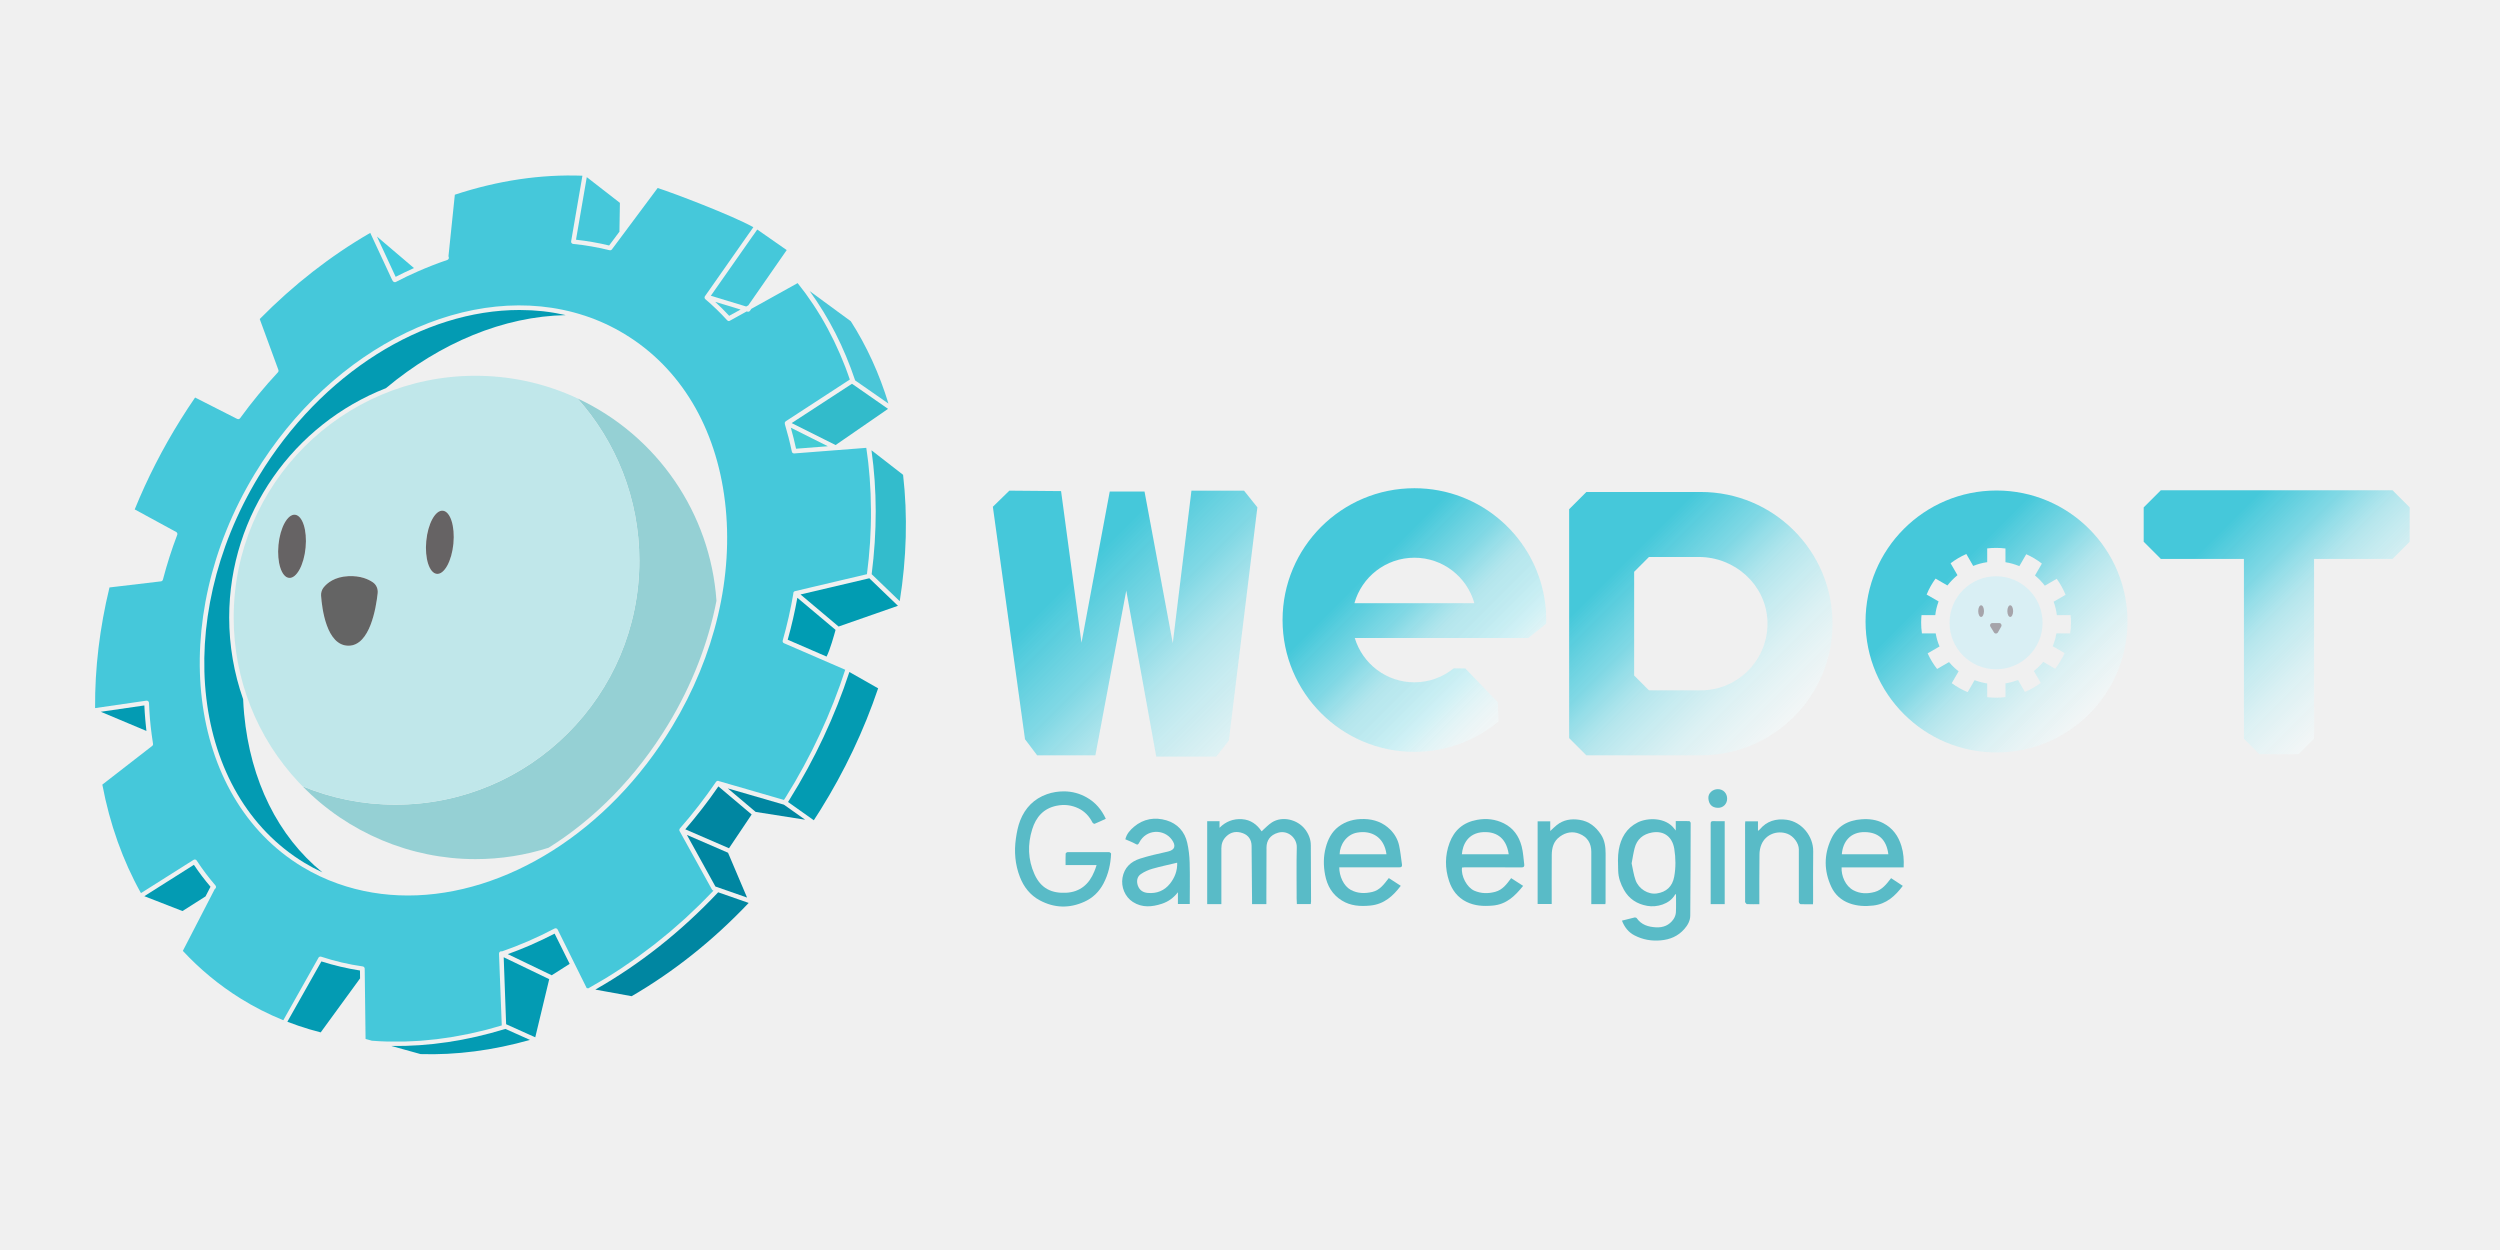
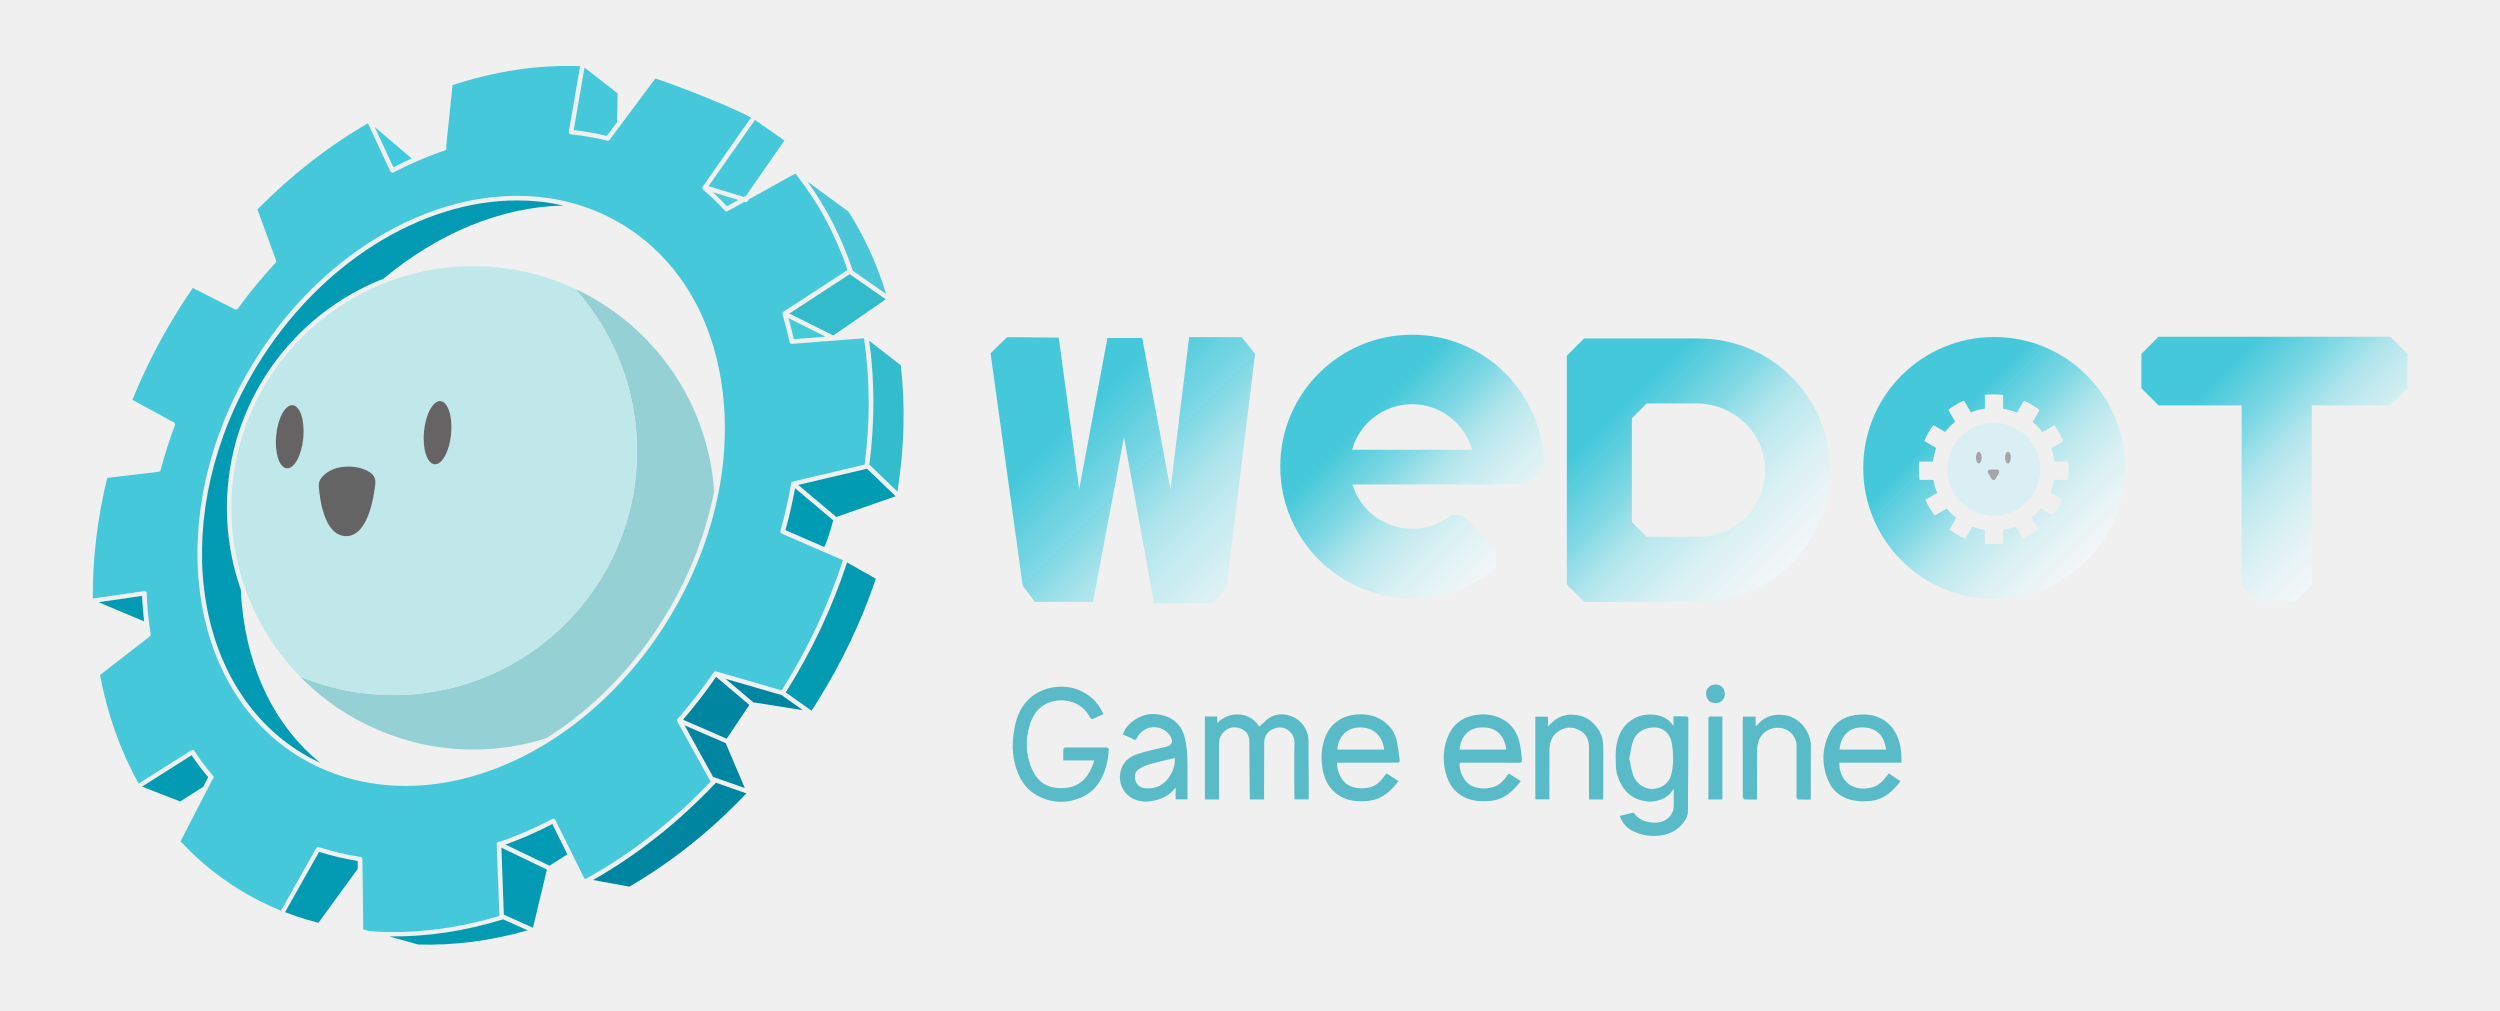
- <svg xmlns="http://www.w3.org/2000/svg" xmlns:xlink="http://www.w3.org/1999/xlink" version="1.1" id="图层_4" x="0px" y="0px" viewBox="0 0 1024 512" xml:space="preserve" width="1024" height="512">
+ <svg xmlns="http://www.w3.org/2000/svg" xmlns:xlink="http://www.w3.org/1999/xlink" version="1.1" id="图层_4" x="0px" y="0px" viewBox="0 0 1024 414" xml:space="preserve" width="1024" height="414">
  <defs id="defs64">
    <linearGradient id="linearGradient116" gradientUnits="userSpaceOnUse" x1="499.935" y1="165.775" x2="543.73" y2="209.57">
      <stop offset="0.25" style="stop-color:#45C8DA" id="stop112" />
      <stop offset="0.45" style="stop-color:#73d5e3;stop-opacity:0.9;" id="stop113" />
      <stop offset="0.6" style="stop-color:#a2e3ec;stop-opacity:0.75;" id="stop114" />
      <stop offset="0.8" style="stop-color:#d0f1f5;stop-opacity:0.65;" id="stop115" />
      <stop offset="1" style="stop-color:#f3fbfc;stop-opacity:0.5;" id="stop116" />
    </linearGradient>
    <linearGradient id="linearGradient111" gradientUnits="userSpaceOnUse" x1="440.319" y1="177.803" x2="480.691" y2="218.176">
      <stop offset="0.25" style="stop-color:#45C8DA" id="stop107" />
      <stop offset="0.45" style="stop-color:#73d5e3;stop-opacity:0.9;" id="stop108" />
      <stop offset="0.6" style="stop-color:#a2e3ec;stop-opacity:0.75;" id="stop109" />
      <stop offset="0.8" style="stop-color:#d0f1f5;stop-opacity:0.65;" id="stop110" />
      <stop offset="1" style="stop-color:#f3fbfc;stop-opacity:0.5;" id="stop111" />
    </linearGradient>
    <linearGradient id="linearGradient106" gradientUnits="userSpaceOnUse" x1="365.963" y1="174.902" x2="413.085" y2="222.025">
      <stop offset="0.25" style="stop-color:#45C8DA" id="stop102" />
      <stop offset="0.45" style="stop-color:#73d5e3;stop-opacity:0.9;" id="stop103" />
      <stop offset="0.6" style="stop-color:#a2e3ec;stop-opacity:0.75;" id="stop104" />
      <stop offset="0.8" style="stop-color:#d0f1f5;stop-opacity:0.65;" id="stop105" />
      <stop offset="1" style="stop-color:#f3fbfc;stop-opacity:0.5;" id="stop106" />
    </linearGradient>
    <linearGradient id="linearGradient101" gradientUnits="userSpaceOnUse" x1="313.299" y1="177.354" x2="353.848" y2="217.903">
      <stop offset="0.25" style="stop-color:#45C8DA" id="stop97" />
      <stop offset="0.45" style="stop-color:#73d5e3;stop-opacity:0.9;" id="stop98" />
      <stop offset="0.6" style="stop-color:#a2e3ec;stop-opacity:0.75;" id="stop99" />
-       <stop offset="0.8" style="stop-color:#d0f1f5;stop-opacity:1;" id="stop100" />
+       <stop offset="0.8" style="stop-color:#d0f1f5;stop-opacity:0.65;" id="stop100" />
      <stop offset="1" style="stop-color:#f3fbfc;stop-opacity:0.5;" id="stop101" />
    </linearGradient>
    <linearGradient id="SVGID_00000163789698304475203470000008579991115055182754_-3" gradientUnits="userSpaceOnUse" x1="246.123" y1="170.508" x2="308.232" y2="232.617">
      <stop offset="0.25" style="stop-color:#45C8DA" id="stop31-8" />
      <stop offset="0.45" style="stop-color:#73d5e3;stop-opacity:0.9;" id="stop80-7" />
      <stop offset="0.6" style="stop-color:#a2e3ec;stop-opacity:0.75;" id="stop68-4" />
      <stop offset="0.798" style="stop-color:#d0f1f5;stop-opacity:0.65;" id="stop73-2" />
      <stop offset="1" style="stop-color:#f3fbfc;stop-opacity:0.5;" id="stop87-7" />
    </linearGradient>
    <linearGradient xlink:href="#linearGradient116" id="linearGradient94" gradientUnits="userSpaceOnUse" x1="499.935" y1="165.775" x2="543.73" y2="209.57" />
    <linearGradient xlink:href="#linearGradient111" id="linearGradient95" gradientUnits="userSpaceOnUse" x1="440.319" y1="177.803" x2="480.691" y2="218.176" />
    <linearGradient xlink:href="#linearGradient106" id="linearGradient96" gradientUnits="userSpaceOnUse" x1="365.963" y1="174.902" x2="413.085" y2="222.025" />
    <linearGradient xlink:href="#linearGradient101" id="linearGradient97" gradientUnits="userSpaceOnUse" x1="313.299" y1="177.354" x2="353.848" y2="217.903" />
  </defs>
  <style type="text/css" id="style1">
	.st0{fill:url(#SVGID_1_);}
	.st1{fill:#039BB3;stroke:#FFFFFF;stroke-width:0.992;stroke-linecap:round;stroke-linejoin:round;stroke-miterlimit:10;}
	.st2{fill:#95D0D4;stroke:#FFFFFF;stroke-width:0.992;stroke-miterlimit:10;}
	.st3{fill:#C0E7EA;}
	.st4{fill:none;stroke:#FFFFFF;stroke-width:0.992;stroke-miterlimit:10;}
	.st5{fill:#666364;}
	.st6{fill:#646464;}
	.st7{fill:#45C8DA;stroke:#FFFFFF;stroke-width:0.992;stroke-linecap:round;stroke-linejoin:round;stroke-miterlimit:10;}
	.st8{fill:#32BBCB;stroke:#FFFFFF;stroke-width:0.992;stroke-linecap:round;stroke-linejoin:round;stroke-miterlimit:10;}
	.st9{fill:#019CB2;stroke:#FFFFFF;stroke-width:0.992;stroke-linecap:round;stroke-linejoin:round;stroke-miterlimit:10;}
	.st10{fill:#0086A1;stroke:#FFFFFF;stroke-width:0.992;stroke-linecap:round;stroke-linejoin:round;stroke-miterlimit:10;}
	.st11{fill:#3FCADD;stroke:#FFFFFF;stroke-width:0.992;stroke-linecap:round;stroke-linejoin:round;stroke-miterlimit:10;}
	.st12{fill:#4ACADA;stroke:#FFFFFF;stroke-width:0.992;stroke-linecap:round;stroke-linejoin:round;stroke-miterlimit:10;}
	.st13{fill:#009CB3;stroke:#FFFFFF;stroke-width:0.992;stroke-linecap:round;stroke-linejoin:round;stroke-miterlimit:10;}
	.st14{fill:#33BCCC;stroke:#FFFFFF;stroke-width:0.992;stroke-linecap:round;stroke-linejoin:round;stroke-miterlimit:10;}
	.st15{fill:#43CCD4;stroke:#FFFFFF;stroke-width:0.992;stroke-linecap:round;stroke-linejoin:round;stroke-miterlimit:10;}
	.st16{fill:#4AC6D8;stroke:#FFFFFF;stroke-width:0.992;stroke-linecap:round;stroke-linejoin:round;stroke-miterlimit:10;}
	.st17{fill:#039BB2;stroke:#FFFFFF;stroke-width:0.992;stroke-linecap:round;stroke-linejoin:round;stroke-miterlimit:10;}
	.st18{fill:url(#SVGID_00000031918329305661806560000013481626714713804435_);}
	.st19{fill:url(#SVGID_00000052074692473146166420000014073522574086860445_);}
	.st20{fill:url(#SVGID_00000013891789681534132390000007234508302796126619_);}
	.st21{fill:#D9EFF4;}
	.st22{fill:#A6A4AA;}
	.st23{fill:url(#SVGID_00000016037355769388288190000018374799492484434086_);}
	.st24{fill:#59BBC7;}
	.st25{fill:url(#SVGID_00000127013451408738508890000006830396803497918890_);}
	.st26{fill:none;}
	.st27{fill:#039BB3;}
	.st28{fill:#95D0D4;}
	.st29{fill:#45C8DA;}
	.st30{fill:#32BBCB;}
	.st31{fill:#019CB2;}
	.st32{fill:#0086A1;}
	.st33{fill:#3FCADD;}
	.st34{fill:#4ACADA;}
	.st35{fill:#009CB3;}
	.st36{fill:#33BCCC;}
	.st37{fill:#43CCD4;}
	.st38{fill:#4AC6D8;}
	.st39{fill:#039BB2;}
	.st40{fill:url(#SVGID_00000183928788038122311590000008959641642962662031_);}
	.st41{fill:url(#SVGID_00000103254394115248746500000007954516804238988197_);}
	.st42{fill:url(#SVGID_00000075882310996937415320000012932923057009567360_);}
	.st43{fill:url(#SVGID_00000183946555333433480600000016128002491720684683_);}
	.st44{fill:url(#SVGID_00000009557397835014597260000001775053676381569927_);}
	.st45{fill:url(#SVGID_00000101781421024456693840000008756121804441578658_);}
	.st46{fill:url(#SVGID_00000099658145593202827290000002423522037563722629_);}
	.st47{fill:url(#SVGID_00000015330298315246003220000005647962077857602709_);}
	.st48{fill:url(#SVGID_00000017489681196715622890000004793329624792334467_);}
</style>
-   <g id="g68" style="display:inline" transform="matrix(1.879056,0,0,1.879056,-47.55036,-117.4741)">
+   <g id="g68" style="display:inline" transform="matrix(1.879056,0,0,1.879056,-48.4931,-162.3531)">
    <path class="st26" d="m 160.942,136.17 c -2.67,-1.61 -5.51,-2.92 -8.44,-3.89 -13.67,-0.84 -27.88,4.27 -40.2,13.81 5.24,-1.71 10.82,-2.65 16.63,-2.65 7.51,0 14.78,1.52 21.6,4.52 17.23,7.59 29.06,23.54 31.57,41.84 0.86,-6.01 0.97,-12 0.27,-17.83 -1.91,-15.87 -9.52,-28.59 -21.43,-35.8 z" id="path8-4" style="fill:none" />
    <path class="st26" d="m 141.512,249.28 c -4.04,0.97 -8.25,1.5 -12.59,1.5 -14.8,0 -29.09,-6.2 -39.2,-17.01 -4.36,-4.66 -7.8,-9.99 -10.23,-15.74 0,0.01 0,0.02 0,0.03 1.5,15.81 8.54,28.65 19.82,36.14 13.39,4.75 28.48,2.61 42.2,-4.92 z" id="path9-8" style="fill:none" />
    <path class="st27" d="m 91.693,250.61 c 0.62,0.37 1.24,0.73 1.88,1.07 0.21,0.11 0.42,0.21 0.64,0.32 0.43,0.22 0.85,0.44 1.29,0.64 0.02,0.01 0.05,0.02 0.07,0.03 -9.66,-7.85 -15.67,-19.95 -17.05,-34.51 -0.1,-1.07 -0.17,-2.15 -0.22,-3.23 -1.99,-5.66 -3.04,-11.67 -3.04,-17.81 0,-22.72 14.19,-42.17 34.17,-49.99 11.85,-9.9 25.67,-15.66 39.19,-15.92 -0.11,-0.02 -0.22,-0.05 -0.32,-0.07 -0.6,-0.13 -1.2,-0.25 -1.8,-0.36 -0.19,-0.03 -0.38,-0.07 -0.57,-0.1 -0.74,-0.12 -1.48,-0.23 -2.22,-0.31 -0.11,-0.01 -0.23,-0.02 -0.34,-0.03 -0.65,-0.07 -1.3,-0.12 -1.96,-0.16 -0.2,-0.01 -0.41,-0.02 -0.61,-0.03 -0.76,-0.04 -1.52,-0.06 -2.28,-0.06 -20.88,0 -43.17,13.7 -56.84,36.29 -19.11,31.54 -14.62,69.33 10.01,84.23 z" id="path10-8" style="fill:#039bb3" />
    <path class="st28" d="m 170.963,220.41 c 5.18,-8.56 8.73,-17.72 10.52,-26.92 -1.31,-19.05 -12.89,-36.01 -30.32,-44.14 8.4,9.4 13.51,21.79 13.51,35.39 0,29.37 -23.81,53.18 -53.18,53.18 -7.17,0 -13.99,-1.43 -20.23,-4 9.87,10.1 23.53,15.87 37.67,15.87 5.56,0 10.93,-0.87 15.96,-2.48 10.01,-6.25 19.12,-15.41 26.07,-26.9 z" id="path11-2" style="fill:#95d0d4" />
    <path class="st3" d="m 164.673,184.74 c 0,-13.6 -5.11,-25.99 -13.51,-35.39 -0.34,-0.16 -0.69,-0.33 -1.04,-0.48 -6.7,-2.94 -13.83,-4.44 -21.2,-4.44 -29.05,0 -52.68,23.63 -52.68,52.68 0,13.42 5.04,26.2 14.21,35.98 0.26,0.28 0.54,0.54 0.81,0.82 6.24,2.57 13.06,4 20.23,4 29.37,0.01 53.18,-23.8 53.18,-53.17 z m -46.46,-4.29 c 0.36,-3.8 1.97,-6.76 3.61,-6.61 1.63,0.15 2.67,3.36 2.31,7.16 -0.36,3.8 -1.97,6.76 -3.61,6.61 -1.63,-0.15 -2.66,-3.36 -2.31,-7.16 z m -26.29,1.44 c -0.36,3.8 -1.97,6.76 -3.61,6.61 -1.63,-0.15 -2.67,-3.36 -2.31,-7.16 0.36,-3.8 1.97,-6.76 3.61,-6.61 1.63,0.15 2.67,3.35 2.31,7.16 z m 9.38,21.37 c -4.84,0.04 -5.82,-8.21 -6.01,-10.92 -0.05,-0.65 0.15,-1.29 0.57,-1.8 0.78,-0.95 2.39,-2.29 5.38,-2.44 2.63,-0.13 4.35,0.64 5.35,1.35 0.75,0.52 1.13,1.43 1.03,2.33 -0.34,3.23 -1.67,11.44 -6.32,11.48 z" id="path12-4" style="fill:#c0e7ea" />
    <path class="st5" d="m 89.613,174.72 c -1.63,-0.15 -3.25,2.81 -3.61,6.61 -0.36,3.8 0.68,7.01 2.31,7.16 1.63,0.15 3.25,-2.81 3.61,-6.61 0.36,-3.8 -0.68,-7 -2.31,-7.16 z" id="path13-5" style="fill:#666364" />
    <path class="st5" d="m 120.533,187.61 c 1.63,0.15 3.25,-2.81 3.61,-6.61 0.36,-3.8 -0.68,-7.01 -2.31,-7.16 -1.63,-0.15 -3.25,2.81 -3.61,6.61 -0.36,3.8 0.67,7.01 2.31,7.16 z" id="path14-5" style="fill:#666364" />
    <path class="st6" d="m 106.593,189.46 c -1.01,-0.7 -2.73,-1.47 -5.35,-1.35 -2.99,0.14 -4.61,1.49 -5.38,2.44 -0.41,0.51 -0.61,1.14 -0.57,1.8 0.19,2.7 1.16,10.96 6.01,10.92 4.65,-0.04 5.98,-8.25 6.33,-11.47 0.09,-0.92 -0.29,-1.82 -1.04,-2.34 z" id="path15-1" style="fill:#646464" />
    <path class="st29" d="m 153.213,101.13 -2.35,13.64 c 2.44,0.27 4.86,0.69 7.22,1.26 l 2.27,-3.04 c -0.01,-0.05 -0.02,-0.1 -0.02,-0.15 l 0.1,-6.1 z" id="path16-7" style="fill:#45c8da" />
    <path class="st27" d="m 56.773,216.29 -9.5,1.38 9.95,4.18 c -0.06,-0.51 -0.11,-1.04 -0.16,-1.56 -0.03,-0.31 -0.07,-0.62 -0.09,-0.94 -0.09,-1.02 -0.16,-2.03 -0.2,-3.06 z" id="path17-1" style="fill:#039bb3" />
    <path class="st27" d="m 67.573,251.03 -10.81,6.84 8.32,3.24 4.97,-3.16 c 0.02,-0.01 0.03,-0.02 0.05,-0.03 l 1.09,-2.11 c -1.26,-1.47 -2.48,-3.08 -3.62,-4.78 z" id="path18-1" style="fill:#039bb3" />
    <path class="st29" d="m 190.373,112.55 -0.85,1.22 c -0.02,0.03 -0.04,0.05 -0.06,0.07 l -9.21,13.15 7.71,2.34 0.46,-0.25 8.37,-12.05 z" id="path19-5" style="fill:#45c8da" />
    <polygon class="st30" points="211.91,158.29 214.37,159.52 225.8,151.63 217.94,146.16 204.79,154.73 " id="polygon19-2" style="fill:#32bbcb" transform="translate(-6.917499,0.01049333)" />
    <polygon class="st31" points="206.72,192.09 215.02,199.08 227.96,194.56 225.55,192.25 221.72,188.56 " id="polygon20" style="fill:#019cb2" transform="translate(-6.917499,0.01049333)" />
-     <polygon class="st32" points="190.87,234.36 196.94,239.49 207.73,241.19 203.1,237.91 " id="polygon21" style="fill:#0086a1" transform="translate(-6.917499,0.01049333)" />
+     <polygon class="st32" points="196.94,239.49 207.73,241.19 203.1,237.91 190.87,234.36 " id="polygon21" style="fill:#0086a1" transform="translate(-6.917499,0.01049333)" />
    <polygon class="st27" points="147.31,287.91 148.9,288.62 151.94,275.95 142.02,271.17 142.55,285.77 " id="polygon22" style="fill:#039bb3" transform="translate(-6.917499,0.01049333)" />
    <path class="st27" d="m 146.202,266.03 c -0.87,0.45 -1.74,0.88 -2.62,1.3 -0.3,0.14 -0.6,0.27 -0.9,0.41 -0.58,0.27 -1.17,0.54 -1.75,0.8 -0.36,0.16 -0.73,0.31 -1.1,0.46 -0.53,0.22 -1.06,0.44 -1.59,0.65 -0.39,0.15 -0.78,0.3 -1.17,0.44 -0.36,0.14 -0.72,0.28 -1.08,0.41 l 9.58,4.61 3.91,-2.49 z" id="path22-7" style="fill:#039bb3" />
-     <polygon class="st32" points="188.17,255.75 195.07,258.16 190.92,248.39 181.95,244.5 " id="polygon23" style="fill:#0086a1" transform="translate(-6.917499,0.01049333)" />
+     <polygon class="st32" points="195.07,258.16 190.92,248.39 181.95,244.5 188.17,255.75 " id="polygon23" style="fill:#0086a1" transform="translate(-6.917499,0.01049333)" />
    <path class="st32" d="m 189.153,240.06 -7.25,-6.12 c -0.46,0.67 -0.93,1.33 -1.41,1.99 -0.1,0.13 -0.19,0.27 -0.28,0.4 -0.6,0.82 -1.21,1.63 -1.83,2.43 -0.12,0.16 -0.25,0.32 -0.38,0.48 -0.5,0.63 -0.99,1.26 -1.5,1.88 -0.22,0.27 -0.44,0.52 -0.66,0.79 -0.39,0.46 -0.77,0.93 -1.16,1.38 l 9.53,4.13 z" id="path23-6" style="fill:#0086a1" />
    <path class="st29" d="m 153.542,277.96 c 0.88,-0.49 1.75,-1 2.62,-1.52 0.34,-0.2 0.69,-0.39 1.03,-0.6 1.23,-0.75 2.45,-1.52 3.65,-2.32 0.29,-0.19 0.56,-0.39 0.85,-0.59 0.91,-0.62 1.83,-1.24 2.73,-1.89 0.45,-0.32 0.89,-0.67 1.33,-1 0.73,-0.54 1.45,-1.07 2.17,-1.63 0.49,-0.39 0.98,-0.79 1.47,-1.19 0.65,-0.53 1.31,-1.05 1.95,-1.59 0.51,-0.43 1.01,-0.88 1.51,-1.32 0.61,-0.53 1.22,-1.06 1.83,-1.61 0.51,-0.47 1.01,-0.95 1.51,-1.43 0.58,-0.55 1.17,-1.09 1.74,-1.66 0.5,-0.49 0.99,-1 1.48,-1.5 0.47,-0.48 0.95,-0.96 1.42,-1.45 l -0.07,-0.02 c -0.12,-0.04 -0.21,-0.12 -0.27,-0.23 l -7,-12.65 c -0.05,-0.07 -0.09,-0.15 -0.1,-0.23 -0.02,-0.14 0.01,-0.29 0.1,-0.4 2.82,-3.21 5.47,-6.64 7.9,-10.19 0.15,-0.22 0.44,-0.28 0.67,-0.14 l 14.13,4.09 c 0.07,-0.11 0.15,-0.22 0.22,-0.33 l 0.15,-0.24 c 0.69,-1.11 1.37,-2.23 2.03,-3.36 0.23,-0.4 0.45,-0.8 0.67,-1.2 0.42,-0.73 0.84,-1.47 1.24,-2.21 0.26,-0.47 0.5,-0.95 0.75,-1.43 0.36,-0.67 0.72,-1.34 1.06,-2.02 0.25,-0.5 0.49,-1 0.73,-1.51 0.32,-0.66 0.65,-1.32 0.96,-1.99 0.24,-0.51 0.46,-1.02 0.69,-1.53 0.3,-0.66 0.61,-1.33 0.89,-1.99 0.22,-0.52 0.43,-1.04 0.64,-1.56 0.28,-0.67 0.56,-1.33 0.82,-2 0.21,-0.52 0.39,-1.04 0.59,-1.57 0.26,-0.68 0.52,-1.35 0.76,-2.03 0.19,-0.52 0.36,-1.05 0.54,-1.58 0.21,-0.61 0.42,-1.22 0.62,-1.83 l -13.3,-5.76 c -0.26,-0.08 -0.41,-0.35 -0.33,-0.61 0.25,-0.87 0.48,-1.73 0.7,-2.6 0,0 0,-0.01 0,-0.01 0.22,-0.86 0.43,-1.72 0.62,-2.57 0.03,-0.13 0.05,-0.26 0.08,-0.39 0.16,-0.73 0.32,-1.45 0.46,-2.17 0.05,-0.24 0.09,-0.47 0.13,-0.7 0.11,-0.59 0.22,-1.18 0.32,-1.76 -0.01,-0.06 -0.01,-0.11 0,-0.17 0.04,-0.19 0.17,-0.35 0.36,-0.39 l 15.69,-3.7 c 0.09,-0.7 0.17,-1.4 0.24,-2.1 0.05,-0.44 0.11,-0.88 0.15,-1.31 0.08,-0.82 0.14,-1.64 0.2,-2.46 0.03,-0.37 0.07,-0.74 0.09,-1.11 0.07,-1.09 0.12,-2.18 0.15,-3.26 0,-0.09 0.01,-0.19 0.01,-0.28 0.04,-1.18 0.05,-2.36 0.04,-3.53 0,-0.27 -0.01,-0.54 -0.02,-0.82 -0.01,-0.89 -0.03,-1.78 -0.06,-2.67 -0.02,-0.42 -0.05,-0.83 -0.07,-1.24 -0.04,-0.73 -0.07,-1.47 -0.13,-2.2 -0.04,-0.48 -0.09,-0.95 -0.13,-1.43 -0.06,-0.66 -0.12,-1.32 -0.19,-1.98 -0.06,-0.51 -0.13,-1.02 -0.2,-1.53 -0.07,-0.54 -0.14,-1.08 -0.22,-1.62 l -15.71,1.22 c -0.01,0 -0.03,0 -0.04,0 -0.03,0 -0.05,-0.01 -0.07,-0.01 -0.03,0 -0.06,-0.01 -0.09,-0.02 -0.01,0 -0.02,-0.01 -0.04,-0.02 -0.09,-0.04 -0.17,-0.1 -0.22,-0.19 -0.03,-0.05 -0.05,-0.1 -0.06,-0.16 -0.22,-1.03 -0.45,-2.06 -0.71,-3.06 -0.11,-0.44 -0.24,-0.86 -0.36,-1.3 -0.15,-0.56 -0.3,-1.12 -0.46,-1.66 0,-0.01 0,-0.01 0,-0.02 -0.02,-0.08 -0.02,-0.17 0,-0.26 0,-0.01 0,-0.01 0,-0.02 0.01,-0.02 0,-0.04 0.01,-0.05 0.01,-0.01 0.01,-0.03 0.02,-0.04 0.03,-0.06 0.08,-0.1 0.12,-0.14 0,0 0,0 0,0 0,0 0,0 0,0 0.02,-0.02 0.03,-0.04 0.05,-0.06 l 13.97,-9.1 c -0.15,-0.44 -0.3,-0.87 -0.46,-1.3 -0.16,-0.46 -0.33,-0.92 -0.5,-1.37 -0.21,-0.55 -0.43,-1.08 -0.66,-1.62 -0.17,-0.43 -0.34,-0.86 -0.53,-1.28 -0.24,-0.56 -0.5,-1.11 -0.76,-1.67 -0.18,-0.38 -0.35,-0.77 -0.53,-1.15 -0.3,-0.62 -0.62,-1.23 -0.94,-1.84 -0.16,-0.3 -0.3,-0.6 -0.46,-0.9 -0.48,-0.9 -0.99,-1.78 -1.5,-2.65 -0.07,-0.11 -0.14,-0.22 -0.21,-0.33 -0.46,-0.75 -0.92,-1.5 -1.41,-2.23 -0.2,-0.3 -0.41,-0.59 -0.61,-0.88 -0.36,-0.53 -0.73,-1.07 -1.11,-1.59 -0.25,-0.34 -0.5,-0.66 -0.76,-0.99 -0.31,-0.41 -0.62,-0.82 -0.94,-1.22 l -10.09,5.61 -0.29,0.42 c -0.12,0.17 -0.34,0.25 -0.55,0.19 l -0.17,-0.05 -3.58,1.98 c -0.05,0.04 -0.1,0.07 -0.16,0.09 -0.02,0.01 -0.03,0.01 -0.05,0.01 -0.04,0.01 -0.07,0.02 -0.11,0.02 -0.01,0 -0.01,0 -0.01,0 -0.04,0 -0.08,-0.01 -0.12,-0.03 -0.02,-0.01 -0.05,-0.01 -0.07,-0.02 -0.06,-0.03 -0.12,-0.07 -0.16,-0.12 -1.48,-1.63 -3.08,-3.18 -4.75,-4.59 -0.21,-0.17 -0.23,-0.48 -0.07,-0.69 l 0.08,-0.1 9.63,-13.75 c 0.02,-0.03 0.04,-0.05 0.06,-0.07 l 0.76,-1.09 c -4.66,-2.59 -17.51,-7.48 -20.86,-8.54 l -9.97,13.38 c -0.12,0.16 -0.33,0.23 -0.52,0.18 -2.58,-0.64 -5.25,-1.1 -7.93,-1.37 -0.14,-0.01 -0.26,-0.08 -0.35,-0.19 -0.08,-0.11 -0.12,-0.25 -0.09,-0.38 l 2.46,-14.3 c -9.08,-0.34 -18.44,1.05 -27.81,4.14 l -1.39,13.42 0.06,0.17 c 0.09,0.26 -0.05,0.54 -0.31,0.63 -2.18,0.74 -4.32,1.58 -6.37,2.48 -1.61,0.7 -3.24,1.47 -4.85,2.32 -0.07,0.04 -0.14,0.05 -0.21,0.05 -0.01,0 -0.01,0 -0.02,0 -0.01,0 -0.03,-0.01 -0.04,-0.01 -0.06,-0.01 -0.12,-0.02 -0.17,-0.05 -0.02,-0.01 -0.04,-0.02 -0.06,-0.03 -0.07,-0.04 -0.13,-0.1 -0.17,-0.17 l -0.23,-0.43 -4.68,-10.06 c -8.63,4.99 -16.73,11.31 -24.09,18.78 l 4.07,11.1 c 0.06,0.18 0.02,0.37 -0.1,0.51 -2.93,3.15 -5.71,6.51 -8.25,10.01 -0.13,0.18 -0.36,0.25 -0.57,0.17 -0.02,-0.01 -0.12,-0.04 -0.13,-0.05 l -9.11,-4.63 c -1.12,1.64 -2.16,3.22 -3.16,4.83 -3.91,6.27 -7.28,12.85 -10,19.56 l 9.04,4.92 c 0.22,0.12 0.31,0.38 0.23,0.61 -1.21,3.18 -2.26,6.47 -3.12,9.76 -0.05,0.2 -0.21,0.37 -0.42,0.39 l -11.23,1.33 c -2.14,8.81 -3.2,17.65 -3.14,26.3 l 11.18,-1.62 c 0.14,-0.02 0.28,0.02 0.39,0.11 0.11,0.09 0.17,0.22 0.18,0.36 0.09,2.35 0.28,4.66 0.58,6.86 0.09,0.7 0.19,1.38 0.3,2.07 0.03,0.18 -0.04,0.36 -0.19,0.47 l -10.86,8.43 c 1.63,8.62 4.46,16.57 8.42,23.65 l 11.47,-7.25 c 0.23,-0.14 0.53,-0.08 0.68,0.15 1.27,1.94 2.65,3.77 4.09,5.43 0.09,0.1 0.13,0.23 0.12,0.37 -0.01,0.14 -0.07,0.26 -0.18,0.34 l -0.1,0.09 -6.95,13.46 c 3.7,3.98 7.89,7.45 12.48,10.32 3.01,1.88 6.18,3.49 9.42,4.8 l 7.62,-13.54 c 0.09,-0.26 0.37,-0.4 0.63,-0.31 2.97,0.98 6.02,1.69 9.06,2.12 0.24,0.03 0.42,0.24 0.43,0.48 l 0.03,2.31 c 0,0 0,0 0,0.01 l 0.16,13.01 1.39,0.39 c 1.16,0.09 2.32,0.15 3.48,0.18 0.59,0.02 1.18,0 1.78,0 0.58,0 1.15,0.01 1.73,0 0.67,-0.02 1.34,-0.06 2.01,-0.09 0.51,-0.03 1.03,-0.04 1.54,-0.08 0.63,-0.04 1.26,-0.12 1.89,-0.18 0.57,-0.05 1.13,-0.1 1.7,-0.17 0.59,-0.07 1.19,-0.17 1.78,-0.25 0.61,-0.09 1.22,-0.16 1.83,-0.27 0.57,-0.09 1.14,-0.21 1.71,-0.32 0.64,-0.12 1.28,-0.23 1.92,-0.37 0.56,-0.12 1.12,-0.26 1.68,-0.39 0.65,-0.15 1.3,-0.3 1.96,-0.47 0.56,-0.15 1.13,-0.31 1.69,-0.47 0.53,-0.15 1.07,-0.3 1.6,-0.46 l -0.6,-15.56 c 0,-0.01 0,-0.1 0,-0.11 0,-0.17 0.09,-0.33 0.24,-0.42 0.12,-0.08 0.27,-0.09 0.41,-0.05 3.9,-1.35 7.76,-3.03 11.46,-4.98 0.12,-0.06 0.26,-0.07 0.38,-0.03 0.13,0.04 0.23,0.13 0.29,0.25 l 6.33,12.76 z m -39.31,-20.24 c -5.23,0 -10.37,-0.84 -15.29,-2.59 -2.68,-0.94 -5.29,-2.18 -7.76,-3.67 -25.1,-15.19 -29.74,-53.59 -10.37,-85.61 17.01,-28.09 47.22,-42.61 71.86,-34.55 0.02,0 0.05,0.01 0.07,0.02 3.02,0.99 5.96,2.34 8.71,4.01 12.18,7.37 19.95,20.35 21.89,36.54 1.94,16.15 -2.16,33.57 -11.54,49.06 -13.9,22.98 -36.38,36.79 -57.57,36.79 z" id="path24-1" style="fill:#45c8da" />
    <path class="st33" d="m 107.472,114.08 4.08,8.78 c 1.33,-0.68 2.67,-1.32 3.99,-1.91 z" id="path25-4" style="fill:#3fcadd" />
    <path class="st27" d="m 95.363,272.09 -7.42,13.15 c 1.61,0.62 3.22,1.17 4.8,1.64 0.85,0.25 1.68,0.48 2.47,0.68 l 8.58,-11.77 -0.02,-1.72 c -2.82,-0.44 -5.65,-1.1 -8.41,-1.98 z" id="path26-2" style="fill:#039bb3" />
    <path class="st34" d="m 181.192,128.31 c 1.06,0.97 2.08,1.99 3.06,3.05 l 2.49,-1.37 z" id="path27-3" style="fill:#4acada" />
    <path class="st27" d="m 135.472,286.8 c -8.41,2.59 -16.73,3.84 -24.86,3.72 l 6.26,1.74 c 0.03,0.01 0.05,0.02 0.08,0.03 7.78,0.24 15.8,-0.8 23.88,-3.09 z" id="path28-2" style="fill:#039bb3" />
    <path class="st32" d="m 188.503,259.34 -6.65,-2.32 c -8.08,8.57 -17.08,15.7 -26.78,21.21 l 7.92,1.44 c 9.24,-5.37 17.82,-12.21 25.51,-20.33 z" id="path29-2" style="fill:#0086a1" />
    <path class="st35" d="m 207.442,199.82 -8.33,-7 c -0.54,3.01 -1.24,6.08 -2.1,9.15 l 8.47,3.67 c 0.74,-1.4 1.68,-4.79 1.96,-5.82 z" id="path30-1" style="fill:#009cb3" />
    <path class="st36" d="m 222.162,166.02 -6.89,-5.35 c 1.22,8.66 1.23,17.74 0.04,27.01 l 6.12,5.89 c 1.5,-9.42 1.75,-18.68 0.73,-27.55 z" id="path31-6" style="fill:#33bccc" />
    <path class="st37" d="m 205.762,159.79 -8.07,-4.04 c 0.42,1.48 0.8,3.01 1.14,4.58 z" id="path32" style="fill:#43ccd4" />
    <path class="st38" d="m 201.792,125.96 c 4.19,5.76 7.52,12.3 9.92,19.48 l 7.26,5.05 c -1.98,-6.5 -4.74,-12.53 -8.2,-17.94 z" id="path33" style="fill:#4ac6d8" />
    <path class="st39" d="m 210.452,209 c -3.15,9.63 -7.54,18.99 -13.06,27.84 l -0.15,0.24 c -0.05,0.09 -0.11,0.17 -0.16,0.26 l 5.62,3.98 c 0.48,-0.73 0.96,-1.47 1.42,-2.22 5.28,-8.46 9.51,-17.38 12.6,-26.54 z" id="path34" style="fill:#039bb2" />
  </g>
  <linearGradient id="SVGID_00000163789698304475203470000008579991115055182754_" gradientUnits="userSpaceOnUse" x1="246.123" y1="170.508" x2="308.232" y2="232.617">
    <stop offset="0.25" style="stop-color:#45C8DA" id="stop31" />
    <stop offset="0.45" style="stop-color:#73d5e3;stop-opacity:1;" id="stop80" />
    <stop offset="0.6" style="stop-color:#a2e3ec;stop-opacity:1;" id="stop68" />
    <stop offset="0.798" style="stop-color:#d0f1f5;stop-opacity:1;" id="stop73" />
    <stop offset="1" style="stop-color:#f3fbfc;stop-opacity:1;" id="stop87" />
  </linearGradient>
  <linearGradient id="SVGID_00000175305928514449291890000003713836498628936102_" gradientUnits="userSpaceOnUse" x1="313.299" y1="177.354" x2="353.848" y2="217.903">
    <stop offset="0.25" style="stop-color:#45C8DA" id="stop33" />
    <stop offset="0.45" style="stop-color:#73d5e3;stop-opacity:1;" id="stop34" />
    <stop offset="0.6" style="stop-color:#a2e3ec;stop-opacity:1;" id="stop35" />
    <stop offset="0.8" style="stop-color:#d0f1f5;stop-opacity:1;" id="stop70" />
    <stop offset="1" style="stop-color:#f3fbfc;stop-opacity:1;" id="stop74" />
  </linearGradient>
  <linearGradient id="SVGID_00000173848438352162319410000016985232516233593790_" gradientUnits="userSpaceOnUse" x1="499.935" y1="165.775" x2="543.73" y2="209.57">
    <stop offset="0.25" style="stop-color:#45C8DA" id="stop39" />
    <stop offset="0.45" style="stop-color:#73d5e3;stop-opacity:1;" id="stop82" />
    <stop offset="0.6" style="stop-color:#a2e3ec;stop-opacity:1;" id="stop81" />
    <stop offset="0.8" style="stop-color:#d0f1f5;stop-opacity:1;" id="stop83" />
    <stop offset="1" style="stop-color:#f3fbfc;stop-opacity:1;" id="stop84" />
  </linearGradient>
  <linearGradient id="SVGID_00000137122532643017480800000003183249135205298071_" gradientUnits="userSpaceOnUse" x1="365.963" y1="174.902" x2="413.085" y2="222.025">
    <stop offset="0.25" style="stop-color:#45C8DA" id="stop47" />
    <stop offset="0.45" style="stop-color:#73d5e3;stop-opacity:1;" id="stop71" />
    <stop offset="0.6" style="stop-color:#a2e3ec;stop-opacity:1;" id="stop72" />
    <stop offset="0.8" style="stop-color:#d0f1f5;stop-opacity:1;" id="stop75" />
    <stop offset="1" style="stop-color:#f3fbfc;stop-opacity:1;" id="stop79" />
  </linearGradient>
-   <g id="g90-7" transform="matrix(1.879056,0,0,1.879056,-47.55036,-117.4741)">
+   <g id="g90-7" transform="matrix(1.879056,0,0,1.879056,-48.49311,-180.3527)">
    <path style="fill:url(#linearGradient94)" d="m 550.57,173.12 v 7.49 l -3.74,3.74 h -17.1 v 39.22 l -3.35,3.35 h -8.59 l -3.35,-3.35 v -39.22 h -18.11 c -1.46,-1.46 -2.28,-2.28 -3.74,-3.74 v -7.49 c 1.46,-1.46 2.28,-2.28 3.74,-3.74 h 50.5 z" id="path45-9" />
    <g id="g89-3">
      <g id="g8-1">
        <g id="g7-9">
          <linearGradient id="linearGradient6" gradientUnits="userSpaceOnUse" x1="440.319" y1="177.803" x2="480.691" y2="218.176">
            <stop offset="0.25" style="stop-color:#45C8DA" id="stop2" />
            <stop offset="0.45" style="stop-color:#73d5e3;stop-opacity:1;" id="stop3" />
            <stop offset="0.6" style="stop-color:#a2e3ec;stop-opacity:1;" id="stop4" />
            <stop offset="0.8" style="stop-color:#d0f1f5;stop-opacity:1;" id="stop5" />
            <stop offset="1" style="stop-color:#f3fbfc;stop-opacity:1;" id="stop6" />
          </linearGradient>
          <path class="st0" d="m 460.51,169.44 c -15.77,0 -28.55,12.78 -28.55,28.55 0,15.77 12.78,28.55 28.55,28.55 15.77,0 28.55,-12.78 28.55,-28.55 -0.01,-15.77 -12.79,-28.55 -28.55,-28.55 z m 16.06,31.14 h -3 c -0.17,0.97 -0.44,1.91 -0.82,2.8 l 2.6,1.5 c -0.55,1.23 -1.24,2.38 -2.05,3.42 l -2.6,-1.51 c -0.61,0.74 -1.3,1.41 -2.05,1.99 l 1.5,2.6 c -1.06,0.79 -2.22,1.45 -3.45,1.97 l -1.5,-2.61 c -0.87,0.34 -1.79,0.59 -2.74,0.74 v 2.99 c -0.67,0.09 -1.36,0.13 -2.05,0.13 -0.65,0 -1.3,-0.04 -1.93,-0.11 v -3 c -0.96,-0.14 -1.88,-0.38 -2.75,-0.71 l -1.5,2.61 c -1.24,-0.51 -2.41,-1.17 -3.48,-1.95 l 1.5,-2.59 c -0.77,-0.59 -1.47,-1.27 -2.09,-2.01 l -2.6,1.5 c -0.82,-1.04 -1.52,-2.19 -2.06,-3.41 l 2.59,-1.49 c -0.39,-0.91 -0.67,-1.86 -0.84,-2.86 h -3 c -0.11,-0.76 -0.17,-1.53 -0.17,-2.31 0,-0.56 0.03,-1.12 0.08,-1.67 h 3 c 0.12,-1.04 0.37,-2.03 0.72,-2.98 l -2.6,-1.5 c 0.5,-1.24 1.16,-2.41 1.94,-3.48 l 2.59,1.5 c 0.64,-0.83 1.38,-1.58 2.19,-2.24 l -1.5,-2.6 c 1.05,-0.8 2.2,-1.48 3.43,-2.02 l 1.5,2.6 c 0.96,-0.39 1.98,-0.67 3.05,-0.82 v -3 c 0.63,-0.07 1.28,-0.11 1.93,-0.11 0.69,0 1.38,0.04 2.05,0.13 v 2.99 c 1.06,0.17 2.07,0.46 3.03,0.85 l 1.5,-2.59 c 1.22,0.54 2.37,1.22 3.41,2.04 l -1.5,2.59 c 0.8,0.66 1.52,1.41 2.14,2.23 l 2.59,-1.5 c 0.78,1.07 1.43,2.24 1.93,3.49 l -2.6,1.5 c 0.34,0.93 0.58,1.91 0.7,2.92 h 3 c 0.05,0.55 0.08,1.11 0.08,1.67 0,0.78 -0.06,1.55 -0.17,2.31 z" id="path7-8" style="fill:url(#linearGradient95)" />
        </g>
      </g>
      <g id="g47-6">
        <circle class="st21" cx="460.41" cy="198.27" r="10.14" id="circle45-5" style="fill:#d9eff4" />
        <g id="g46-0">
          <ellipse class="st22" cx="457.15" cy="195.73" rx="0.63" ry="1.27" id="ellipse45-2" style="fill:#a6a4aa" />
          <ellipse class="st22" cx="463.5" cy="195.73" rx="0.63" ry="1.27" id="ellipse46-8" style="fill:#a6a4aa" />
          <path class="st22" d="m 459.61,198.33 h 1.49 c 0.39,0 0.63,0.42 0.44,0.76 l -0.72,1.27 c -0.19,0.34 -0.67,0.34 -0.87,0.01 l -0.77,-1.27 c -0.21,-0.33 0.04,-0.77 0.43,-0.77 z" id="path46-6" style="fill:#a6a4aa" />
        </g>
      </g>
    </g>
    <path style="fill:url(#linearGradient96)" d="m 396.05,169.76 h -24.94 c -1.47,1.47 -2.3,2.29 -3.76,3.76 v 49.89 c 1.46,1.47 2.29,2.29 3.76,3.76 h 24.94 c 7.93,0 15.11,-3.21 20.3,-8.41 5.2,-5.19 8.41,-12.37 8.41,-20.3 0,-15.85 -12.85,-28.7 -28.71,-28.7 z m 0,43.24 h -11.3 c -1.26,-1.27 -1.97,-1.97 -3.23,-3.23 v -22.61 l 3.23,-3.23 h 10.88 c 7.82,0 14.55,6 14.94,13.8 0.41,8.35 -6.26,15.27 -14.52,15.27 z" id="path52-0" />
    <path style="fill:url(#linearGradient97)" d="m 362.11,193.93 c -1.83,-14.1 -13.89,-24.99 -28.49,-24.99 -15.87,0 -28.74,12.86 -28.74,28.73 0,15.87 12.87,28.74 28.74,28.74 6.98,0 13.37,-2.49 18.34,-6.62 l -0.15,-4.18 -7.1,-7.39 h -2.54 c -2.34,1.89 -5.31,3.03 -8.55,3.03 -6.14,0 -11.32,-4.07 -13,-9.66 h 37.82 l 3.9,-3.11 c 0.02,-0.27 0.02,-0.54 0.02,-0.81 0,-1.27 -0.08,-2.52 -0.25,-3.74 z m -41.57,0.08 c 1.6,-5.72 6.85,-9.92 13.08,-9.92 6.23,0 11.48,4.2 13.07,9.92 z" id="path38-2" />
-     <polygon style="fill:url(#SVGID_00000163789698304475203470000008579991115055182754_-3)" points="274.79,169.66 280.95,202.73 285.02,169.47 296.48,169.47 299.39,173.11 293.17,223.95 290.42,227.45 277.35,227.45 270.81,191.26 264.08,227.17 251.39,227.17 248.74,223.66 241.73,172.98 245.33,169.47 256.6,169.57 261.05,202.63 267.21,169.66 " id="polygon32-4" />
+     <polygon style="fill:url(#SVGID_00000163789698304475203470000008579991115055182754_-3)" points="290.42,227.45 277.35,227.45 270.81,191.26 264.08,227.17 251.39,227.17 248.74,223.66 241.73,172.98 245.33,169.47 256.6,169.57 261.05,202.63 267.21,169.66 274.79,169.66 280.95,202.73 285.02,169.47 296.48,169.47 299.39,173.11 293.17,223.95 " id="polygon32-4" />
  </g>
-   <g id="g64" transform="matrix(1.879056,0,0,1.879056,-47.55036,-117.4741)">
+   <g id="g64" transform="matrix(1.879056,0,0,1.879056,-48.49356,-160.3531)">
    <g id="g53">
      <path class="st24" d="m 378.86,263.2 c 1,-0.25 1.87,-0.49 2.76,-0.69 0.14,-0.03 0.38,0.04 0.45,0.14 1.03,1.48 2.54,1.92 4.23,2.01 1.57,0.08 2.88,-0.46 3.78,-1.75 0.3,-0.43 0.51,-0.99 0.54,-1.51 0.07,-1.31 0.02,-2.62 0.02,-4.01 -0.11,0.08 -0.18,0.12 -0.22,0.17 -1.19,2.06 -3.97,2.79 -6.04,2.42 -2.23,-0.39 -3.97,-1.51 -5.09,-3.5 -0.72,-1.28 -1.21,-2.66 -1.25,-4.13 -0.04,-1.53 -0.13,-3.1 0.13,-4.6 0.45,-2.57 1.66,-4.72 4.13,-5.96 2.13,-1.07 6.14,-1.15 8,1.41 0.06,0.08 0.13,0.16 0.29,0.36 0,-0.77 0,-1.38 0,-2.07 1,0 1.97,-0.01 2.94,0.02 0.11,0 0.31,0.26 0.31,0.39 -0.02,6.74 -0.03,13.48 -0.09,20.22 -0.01,1.13 -0.57,2.1 -1.32,2.94 -1.36,1.54 -3.09,2.26 -5.11,2.44 -2.01,0.18 -3.92,-0.15 -5.71,-1.08 -1.32,-0.67 -2.18,-1.77 -2.75,-3.22 z m 2.11,-12.49 c 0.26,1.17 0.43,2.45 0.85,3.65 0.69,1.93 2.75,3.2 4.66,2.91 2.03,-0.31 3.37,-1.47 3.77,-3.65 0.37,-2 0.34,-4.05 0.02,-6.07 -0.43,-2.64 -2.28,-4.02 -4.85,-3.56 -1.95,0.35 -3.3,1.46 -3.8,3.42 -0.27,1.04 -0.42,2.11 -0.65,3.3 z" id="path53" />
    </g>
    <g id="g54">
      <path class="st24" d="m 301.35,259.6 c -1.07,0 -2.04,0 -3.12,0 0,-0.29 0,-0.58 0,-0.86 -0.03,-3.94 -0.06,-7.88 -0.1,-11.83 -0.01,-1.33 -0.68,-2.31 -1.88,-2.76 -1.31,-0.49 -2.61,-0.35 -3.68,0.73 -0.72,0.72 -1.03,1.56 -1.03,2.56 0.01,3.8 0,7.59 0,11.39 0,0.25 0,0.49 0,0.77 -1.07,0 -2.06,0 -3.09,0 0,-6.02 0,-12.03 0,-18.08 0.89,0 1.76,0 2.69,0 0,0.48 0,0.94 0,1.44 1.37,-1.38 3,-1.99 4.86,-1.88 1.93,0.11 3.33,1.18 4.31,2.65 0.75,-0.66 1.43,-1.42 2.26,-1.95 2.27,-1.45 5.61,-0.63 7.25,1.55 0.77,1.03 1.22,2.17 1.22,3.46 0.03,4.07 0.04,8.14 0.05,12.21 0,0.19 -0.03,0.38 -0.06,0.59 -1.02,0 -2.01,0 -3.03,0 -0.02,-0.4 -0.05,-0.8 -0.05,-1.19 0,-3.73 -0.06,-7.46 0.03,-11.19 0.05,-1.99 -1.9,-3.8 -4.06,-3.18 -1.79,0.51 -2.53,1.74 -2.54,3.24 -0.03,3.82 -0.02,7.63 -0.03,11.45 0,0.27 0,0.54 0,0.88 z" id="path54" />
    </g>
    <g id="g55">
      <path class="st24" d="m 264.34,251.09 c -2.28,0 -4.49,0 -6.76,0 0,-0.88 -0.02,-1.69 0.02,-2.51 0.01,-0.11 0.27,-0.31 0.42,-0.31 3.02,-0.02 6.03,-0.02 9.05,0 0.15,0 0.44,0.23 0.43,0.34 -0.09,2.28 -0.59,4.47 -1.65,6.49 -0.94,1.79 -2.32,3.15 -4.17,3.98 -3.29,1.49 -6.56,1.39 -9.73,-0.31 -2.07,-1.11 -3.46,-2.88 -4.31,-5.05 -1.07,-2.74 -1.3,-5.59 -0.88,-8.47 0.19,-1.32 0.45,-2.68 0.94,-3.91 1.08,-2.72 2.98,-4.7 5.81,-5.7 1.21,-0.43 2.46,-0.62 3.73,-0.62 1.77,0.01 3.43,0.46 4.96,1.33 1.9,1.07 3.23,2.66 4.15,4.65 -0.82,0.37 -1.62,0.76 -2.44,1.09 -0.11,0.04 -0.41,-0.15 -0.48,-0.3 -0.68,-1.34 -1.66,-2.39 -3.01,-3.05 -1.53,-0.74 -3.13,-0.93 -4.81,-0.58 -2.86,0.59 -4.47,2.47 -5.3,5.12 -1.03,3.31 -0.94,6.59 0.48,9.77 1.41,3.16 3.78,4.23 6.93,4.07 3.02,-0.16 5.01,-1.87 6.12,-4.63 0.09,-0.21 0.18,-0.43 0.25,-0.64 0.08,-0.21 0.14,-0.43 0.25,-0.76 z" id="path55" />
    </g>
    <g id="g56">
      <path class="st24" d="m 328.04,253.92 c 0.87,0.57 1.72,1.12 2.61,1.69 -1.7,2.24 -3.63,4 -6.61,4.3 -2.21,0.22 -4.33,0.09 -6.24,-1.1 -2.07,-1.28 -3.2,-3.21 -3.65,-5.6 -0.38,-2.01 -0.38,-4 0.15,-5.97 0.47,-1.76 1.27,-3.36 2.75,-4.5 1.64,-1.26 3.54,-1.73 5.59,-1.69 2.2,0.04 4.15,0.75 5.72,2.31 0.95,0.95 1.63,2.12 1.92,3.44 0.3,1.37 0.43,2.78 0.63,4.17 0.06,0.43 -0.09,0.61 -0.55,0.61 -4.16,-0.01 -8.33,0 -12.49,0 -0.21,0 -0.42,0 -0.63,0 0,1.88 0.92,4.05 2.5,4.91 1.49,0.81 3.08,0.83 4.68,0.46 1.68,-0.38 2.61,-1.73 3.62,-3.03 z m -0.51,-5.19 c -0.5,-3.82 -3.32,-5.26 -6.38,-4.72 -2.38,0.41 -3.8,2.71 -3.83,4.72 3.4,0 6.78,0 10.21,0 z" id="path56" />
    </g>
    <g id="g57">
      <path class="st24" d="m 344,251.63 c -0.26,1.82 1.05,4.33 2.67,5.04 1.49,0.65 3.04,0.67 4.6,0.24 1.6,-0.44 2.49,-1.7 3.44,-2.97 0.87,0.56 1.71,1.1 2.61,1.68 -1.77,2.21 -3.64,4.04 -6.64,4.3 -2.01,0.17 -3.91,0.08 -5.74,-0.83 -1.92,-0.95 -3.11,-2.56 -3.76,-4.51 -0.92,-2.76 -0.92,-5.58 0.1,-8.33 1.03,-2.79 3.01,-4.48 5.98,-5.02 2.05,-0.37 3.99,-0.16 5.85,0.76 2.09,1.04 3.31,2.81 3.88,4.99 0.34,1.27 0.4,2.62 0.57,3.94 0.06,0.49 -0.09,0.69 -0.66,0.68 -4.12,-0.03 -8.24,-0.02 -12.36,-0.02 -0.18,0.01 -0.37,0.03 -0.54,0.05 z m 10.18,-2.9 c -0.58,-3.99 -3.14,-4.91 -5.44,-4.83 -3.48,0.13 -4.62,2.79 -4.77,4.83 3.4,0 6.79,0 10.21,0 z" id="path57" />
    </g>
    <g id="g58">
      <path class="st24" d="m 437.53,253.94 c 0.87,0.57 1.69,1.11 2.55,1.68 -1.67,2.22 -3.56,3.96 -6.46,4.29 -1.76,0.2 -3.45,0.13 -5.12,-0.47 -1.82,-0.65 -3.19,-1.88 -3.99,-3.58 -1.62,-3.45 -1.66,-6.99 -0.04,-10.47 1.29,-2.78 3.63,-4.07 6.6,-4.28 1.66,-0.12 3.28,0.06 4.79,0.86 2.05,1.08 3.26,2.8 3.92,4.97 0.46,1.49 0.57,3.02 0.49,4.65 -4.52,0 -9.03,0 -13.53,0 -0.09,1.84 0.83,4.09 2.61,5.01 1.46,0.76 3.04,0.78 4.63,0.34 1.63,-0.47 2.58,-1.75 3.55,-3 z m -10.74,-5.21 c 3.41,0 6.77,0 10.14,0 -0.4,-3.22 -2.19,-4.79 -5.12,-4.83 -3.19,-0.05 -4.81,2.12 -5.02,4.83 z" id="path58" />
    </g>
    <g id="g59">
      <path class="st24" d="m 270.61,245.47 c 0.29,-1.2 1.03,-2 1.87,-2.72 2.1,-1.78 4.58,-2.16 7.1,-1.41 2.38,0.71 3.99,2.45 4.53,4.93 0.31,1.39 0.48,2.84 0.52,4.27 0.08,2.99 0.02,5.98 0.02,9.03 -0.85,0 -1.68,0 -2.58,0 0,-0.79 0,-1.6 0,-2.56 -0.98,1.27 -2.13,2.06 -3.49,2.51 -2.16,0.71 -4.31,0.91 -6.34,-0.4 -1.71,-1.1 -2.6,-3.27 -2.25,-5.28 0.39,-2.2 1.81,-3.51 3.8,-4.15 1.98,-0.64 4.03,-1.08 6.06,-1.54 1.66,-0.37 1.8,-1.33 0.9,-2.59 -1.72,-2.39 -5.59,-2.37 -7.12,0.64 -0.24,0.47 -0.38,0.52 -0.83,0.26 -0.68,-0.38 -1.42,-0.65 -2.19,-0.99 z m 11.3,5.1 c -1.86,0.45 -3.65,0.82 -5.4,1.32 -0.89,0.26 -1.78,0.65 -2.54,1.18 -0.82,0.56 -0.96,1.58 -0.63,2.5 0.37,1.01 1.12,1.5 2.15,1.59 1.97,0.18 3.63,-0.48 4.86,-2.03 1.01,-1.29 1.62,-2.76 1.56,-4.56 z" id="path59" />
    </g>
    <g id="g60">
      <path class="st24" d="m 408.81,259.62 c -0.92,0 -1.81,0.02 -2.69,-0.02 -0.14,-0.01 -0.29,-0.25 -0.4,-0.41 -0.05,-0.07 -0.01,-0.21 -0.01,-0.31 0,-5.58 -0.01,-11.15 -0.01,-16.73 0,-0.19 0.02,-0.37 0.04,-0.6 0.93,0 1.83,0 2.77,0 0,0.68 0,1.33 0,2.09 0.18,-0.15 0.3,-0.22 0.38,-0.31 1.54,-1.84 3.53,-2.42 5.85,-2.12 3.37,0.44 5.86,3.68 5.81,6.87 -0.06,3.63 -0.01,7.25 -0.02,10.88 0,0.21 -0.02,0.41 -0.03,0.67 -0.93,0 -1.81,0.02 -2.7,-0.02 -0.13,0 -0.3,-0.22 -0.36,-0.37 -0.06,-0.14 -0.02,-0.33 -0.02,-0.5 0,-3.69 0,-7.38 0,-11.07 0,-1.33 -1.14,-2.92 -2.54,-3.42 -2.21,-0.8 -4.7,0.16 -5.61,2.34 -0.29,0.68 -0.43,1.47 -0.43,2.21 -0.05,3.58 -0.03,7.16 -0.03,10.82 z" id="path60" />
    </g>
    <g id="g61">
      <path class="st24" d="m 375.25,259.6 c -1.05,0 -2.02,0 -3.07,0 0,-0.28 0,-0.52 0,-0.77 0,-3.54 0,-7.08 0,-10.62 0,-1.87 -0.85,-3.25 -2.58,-3.94 -1.48,-0.6 -2.93,-0.35 -4.25,0.6 -1.4,1 -1.78,2.45 -1.79,4.04 -0.03,3.54 -0.01,7.08 -0.01,10.67 -1.02,0 -2.03,0 -3.07,0 0,-5.99 0,-11.98 0,-18.02 0.91,0 1.81,0 2.75,0 0,0.69 0,1.36 0,2.11 0.51,-0.47 0.93,-0.91 1.41,-1.29 1.46,-1.17 3.13,-1.43 4.95,-1.16 2.11,0.31 3.58,1.53 4.7,3.22 0.83,1.25 1.01,2.71 1.01,4.19 -0.01,3.52 -0.01,7.04 -0.01,10.56 -0.01,0.12 -0.03,0.24 -0.04,0.41 z" id="path61" />
    </g>
    <g id="g87">
      <g id="g62">
        <path class="st24" d="m 401.26,259.6 c -1.02,0 -2.01,0 -3.06,0 0,-0.24 0,-0.45 0,-0.65 0,-5.62 0.02,-11.24 0,-16.85 0,-0.49 0.14,-0.61 0.61,-0.59 0.8,0.04 1.6,0.01 2.45,0.01 0,6.03 0,12.02 0,18.08 z" id="path62" />
      </g>
      <g id="g63">
        <path class="st24" d="m 401.79,236.64 c -0.01,1.12 -0.87,2 -2.02,1.97 -1.34,-0.03 -1.99,-0.83 -2.07,-2.09 -0.07,-1.11 0.94,-2 2.1,-1.98 1.16,0.01 2,0.91 1.99,2.1 z" id="path63" />
      </g>
    </g>
  </g>
</svg>
